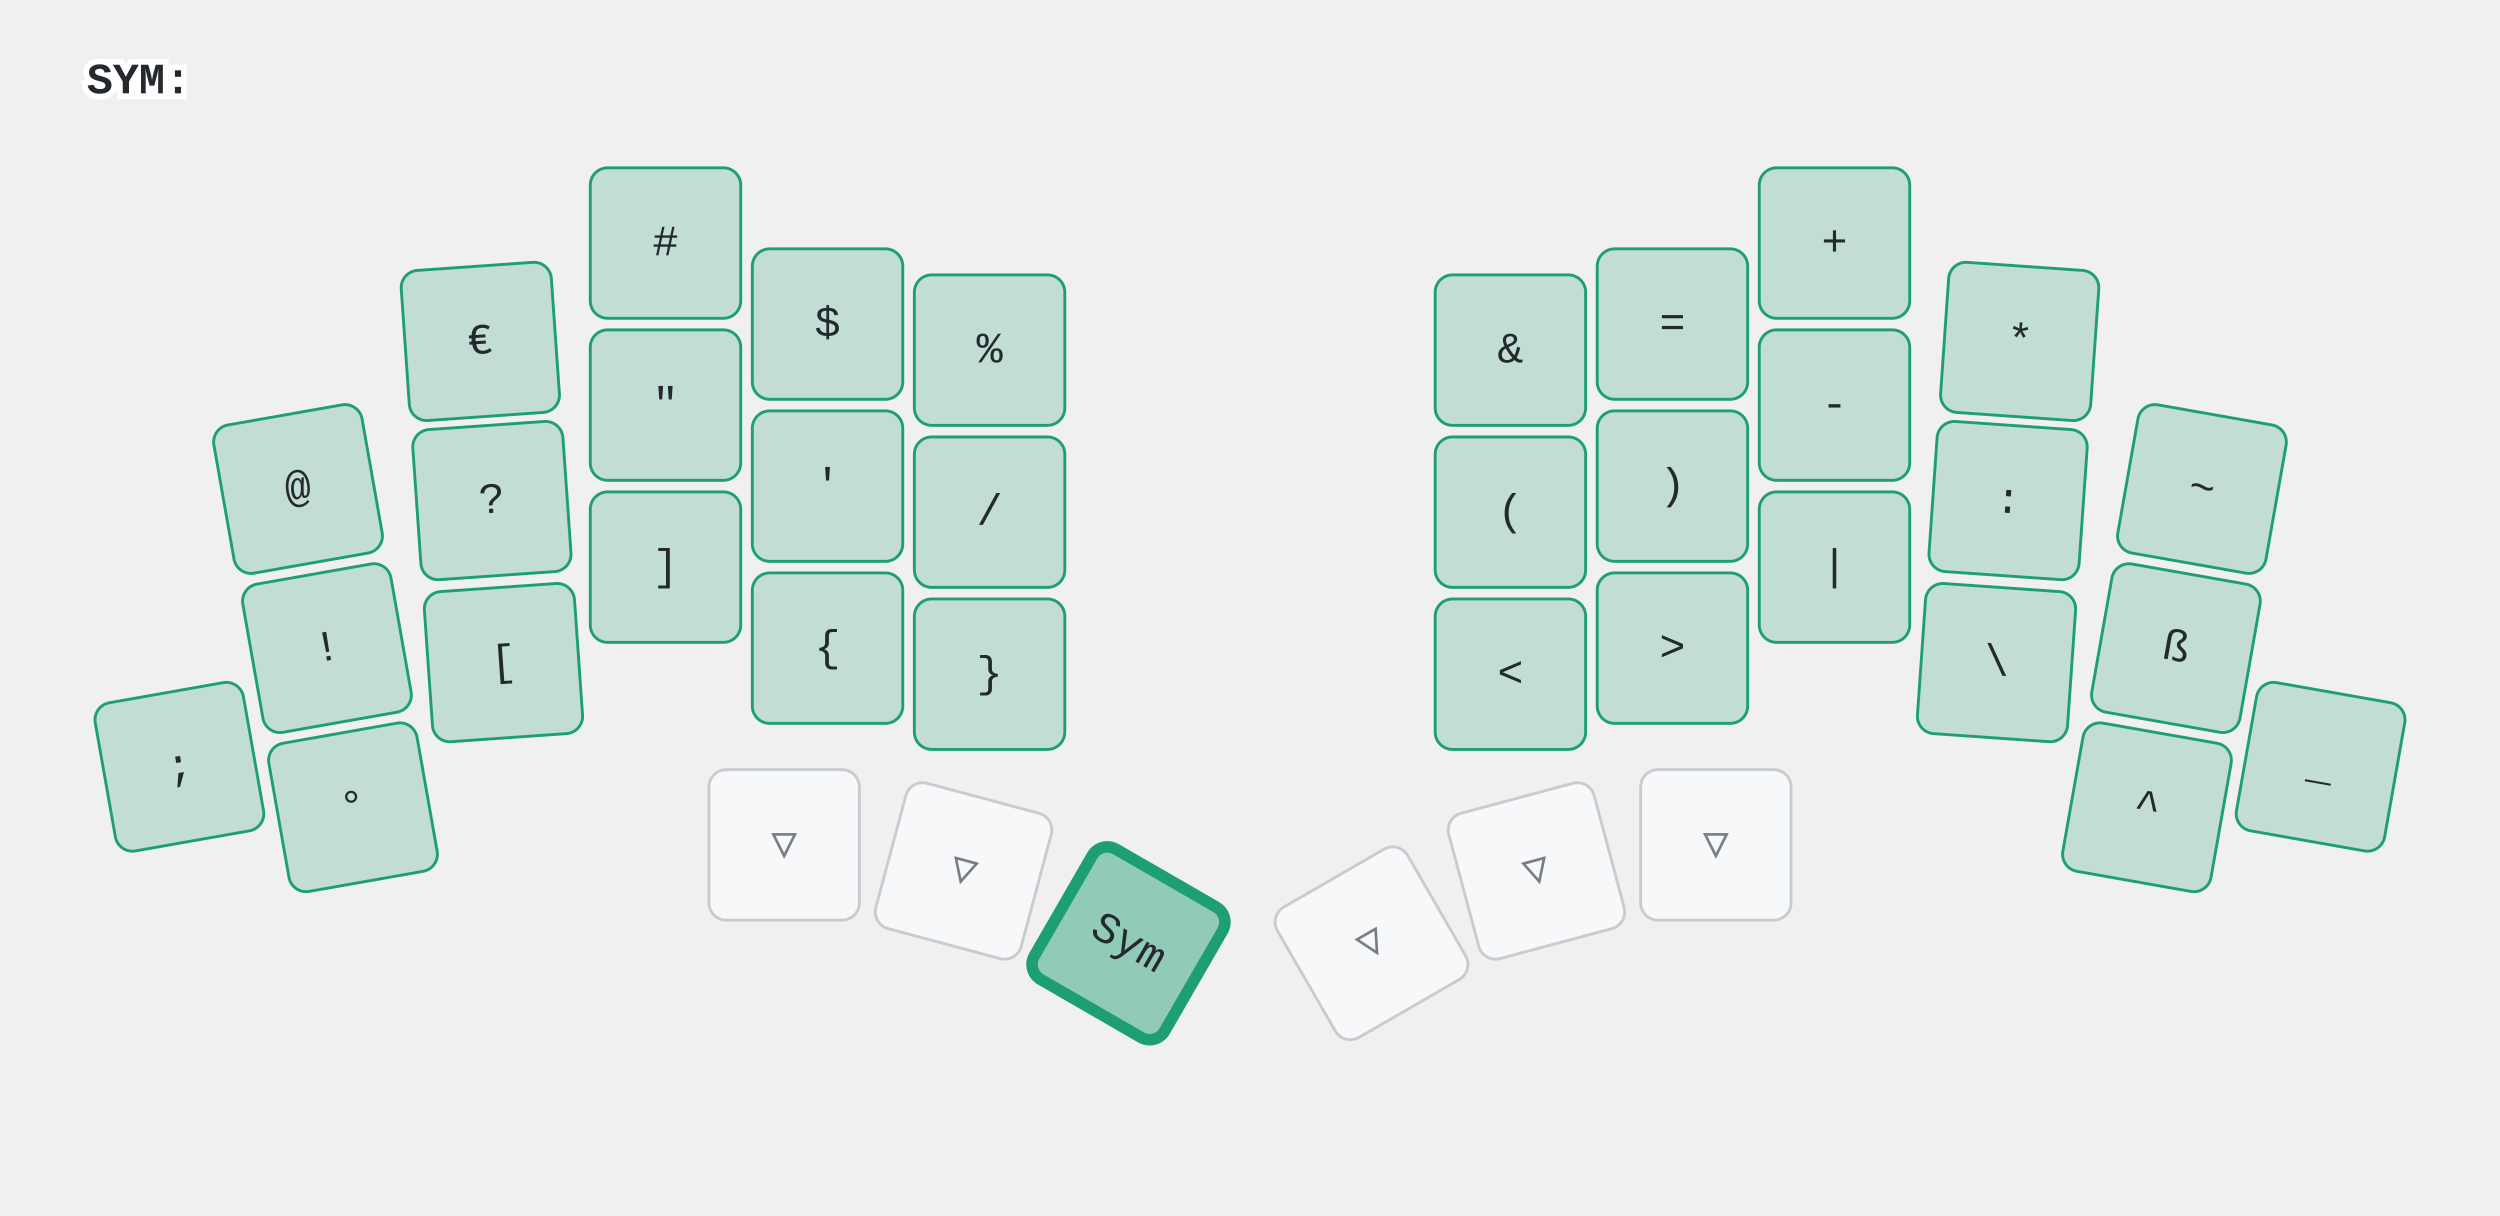
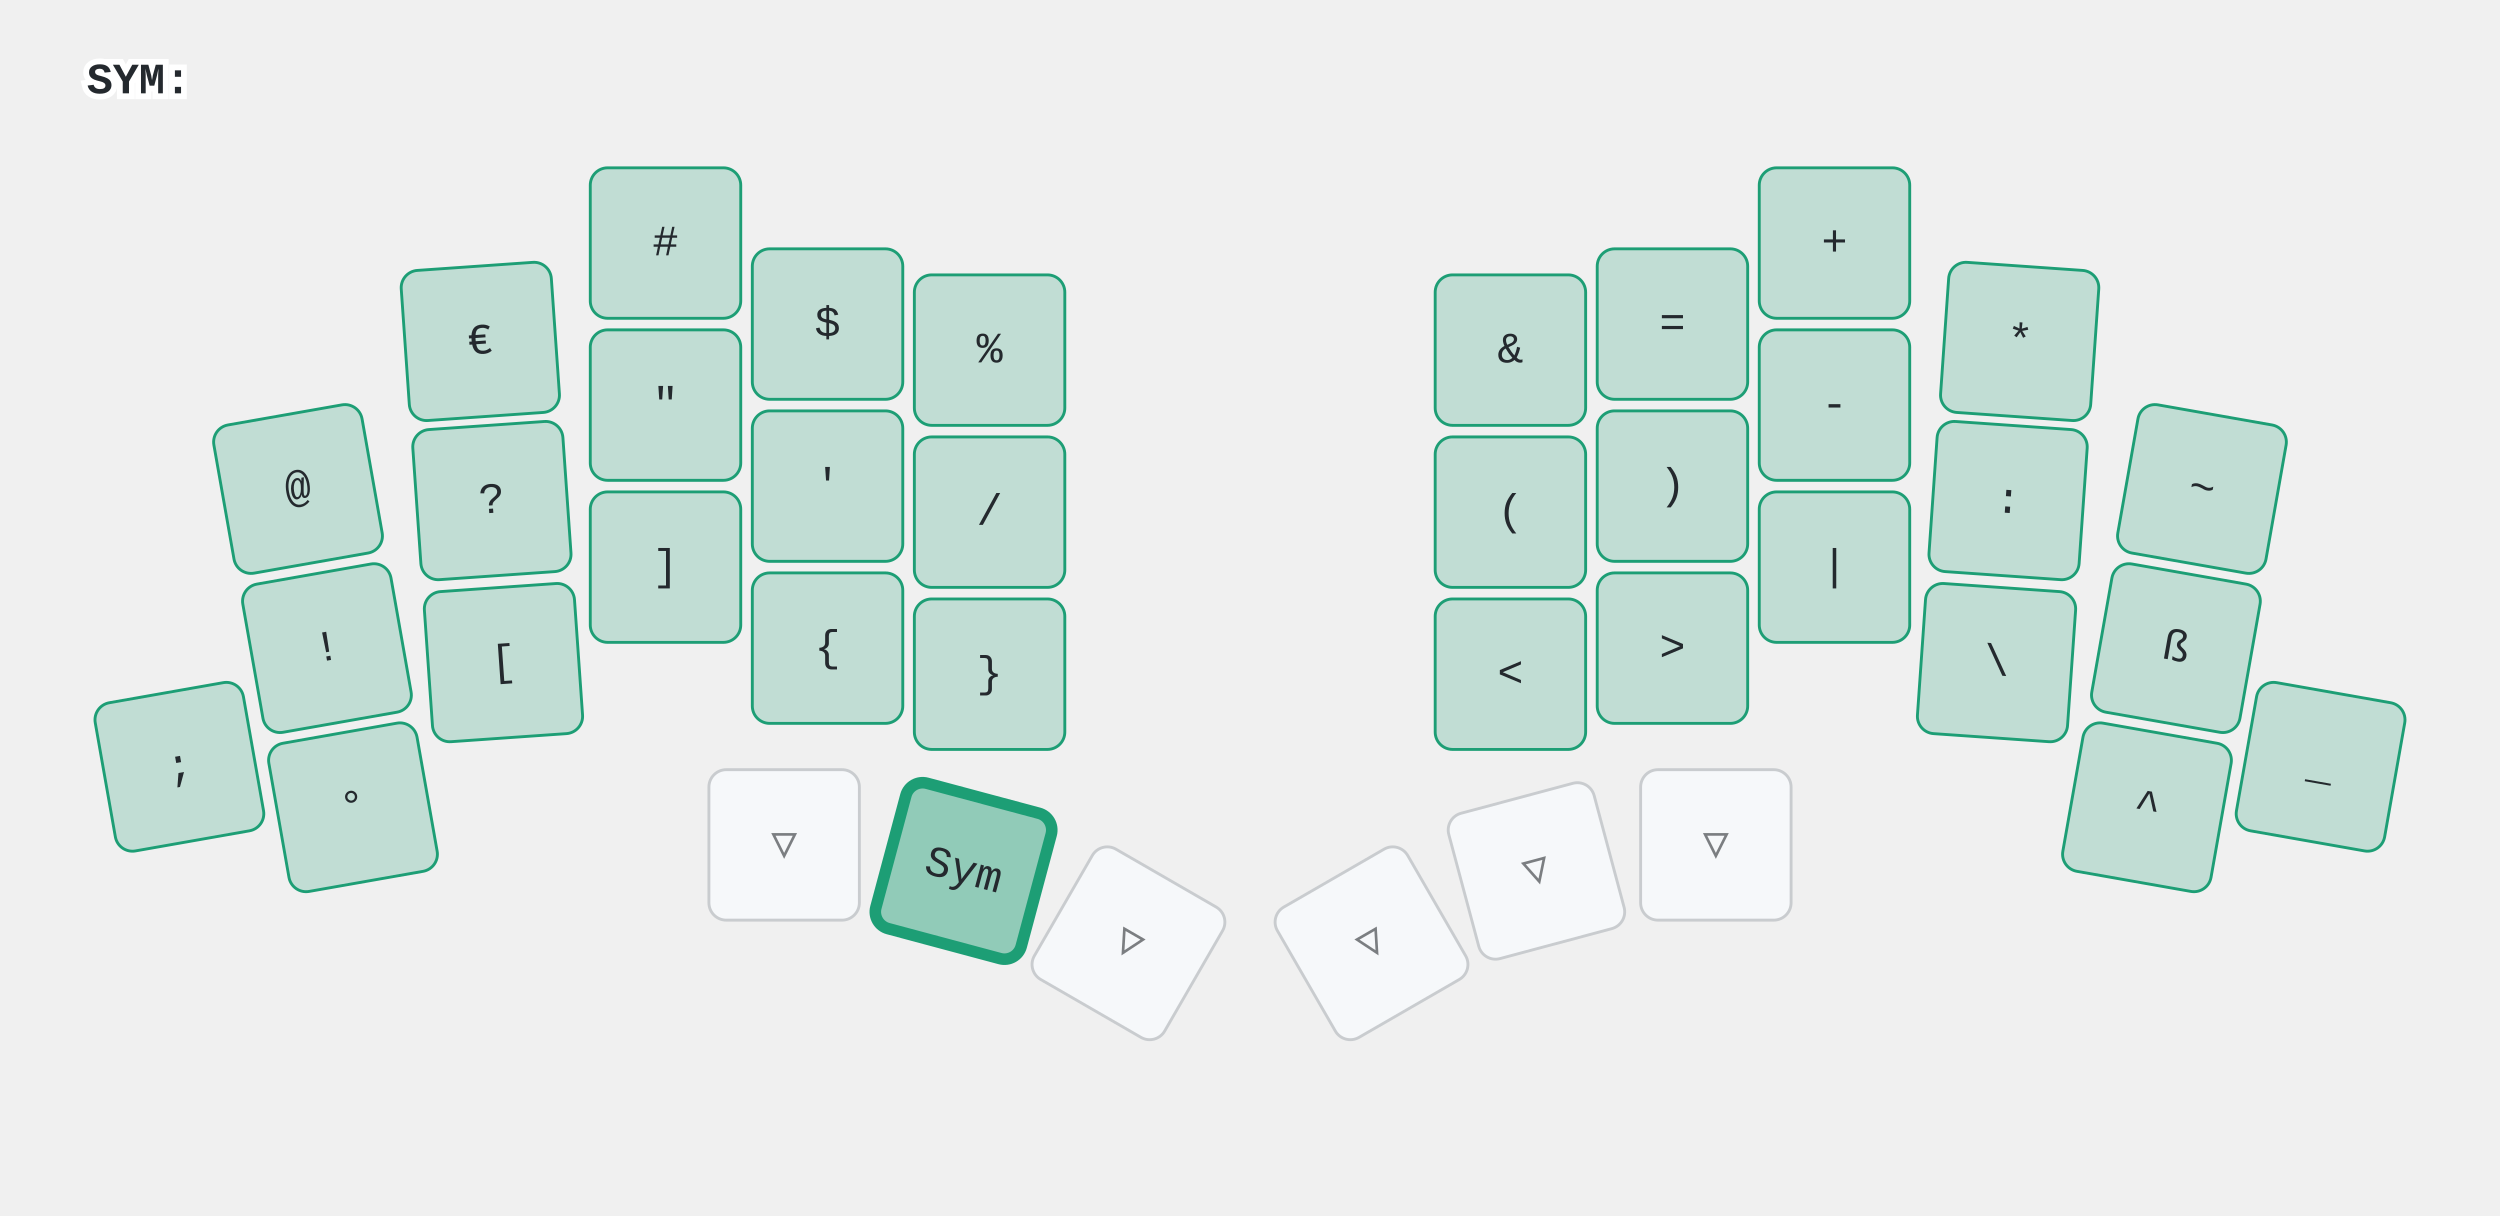
<svg xmlns="http://www.w3.org/2000/svg" width="1728" height="840" viewBox="0 0 864 420" class="keymap">
  <style>/* inherit to force styles through use tags */
svg path {
    fill: inherit;
}

/* font and background color specifications */
svg.keymap {
    font-family: SFMono-Regular,Consolas,Liberation Mono,Menlo,monospace;
    font-size: 14px;
    font-kerning: normal;
    text-rendering: optimizeLegibility;
    fill: #24292e;
}

/* default key styling */
rect.key {
    fill: #f6f8fa;
}

rect.key, rect.combo {
    stroke: #c9cccf;
    stroke-width: 1;
}

/* default key side styling, only used is draw_key_sides is set */
rect.side {
    filter: brightness(90%);
}

/* color accent for combo boxes */
rect.combo, rect.combo-separate {
    fill: #cdf;
}

/* color accent for held keys */
rect.held, rect.combo.held {
    fill: #fdd;
}

/* color accent for ghost (optional) keys */
rect.ghost, rect.combo.ghost {
    stroke-dasharray: 4, 4;
    stroke-width: 2;
}

text {
    text-anchor: middle;
    dominant-baseline: middle;
}

/* styling for layer labels */
text.label {
    font-weight: bold;
    text-anchor: start;
    stroke: white;
    stroke-width: 4;
    paint-order: stroke;
}

/* styling for optional footer */
text.footer {
    text-anchor: end;
    dominant-baseline: auto;
    stroke: white;
    stroke-width: 4;
    paint-order: stroke;
}

/* styling for combo tap, and key non-tap label text */
text.combo, text.hold, text.shifted, text.left, text.right {
    font-size: 11px;
}

text.hold {
    text-anchor: middle;
    dominant-baseline: auto;
}

text.shifted {
    text-anchor: middle;
    dominant-baseline: hanging;
}

text.left {
    text-anchor: start;
}

text.right {
    text-anchor: end;
}

text.layer-activator {
    text-decoration: underline;
}

/* styling for hold/shifted label text in combo box */
text.combo.hold, text.combo.shifted, text.combo.left, text.combo.right {
    font-size: 8px;
}

/* lighter symbol for transparent keys */
text.trans {
    fill: #7b7e81;
}

/* styling for combo dendrons */
path.combo {
    stroke-width: 1;
    stroke: gray;
    fill: none;
}

/* Start Tabler Icons Cleanup */
/* cannot use height/width with glyphs */
.icon-tabler &gt; path {
    fill: inherit;
    stroke: inherit;
    stroke-width: 2;
}
/* hide tabler's default box */
.icon-tabler &gt; path[stroke="none"][fill="none"] {
    visibility: hidden;
}
/* End Tabler Icons Cleanup */

@media (prefers-color-scheme: dark) {
svg.keymap { fill: #d1d6db; }
rect.key { fill: #3f4750; }
rect.key, rect.combo { stroke: #60666c; }
rect.combo, rect.combo-separate { fill: #1f3d7a; }
rect.held, rect.combo.held { fill: #854747; }
text.label, text.footer { stroke: black; }
text.trans { fill: #7e8184; }
path.combo { stroke: #7f7f7f; }

}

rect.key { stroke-width: 1; }
text { font-size: 15px; }
text.hold, text.shifted { font-size: 10px; }
rect.combo { fill: #7F77DD; fill-opacity: .35; stroke: #7F77DD; }

.layer-NAV rect.key.lay { fill: #378ADD; fill-opacity: .22; stroke: #378ADD; }
rect.key.trig-NAV { fill: #378ADD; fill-opacity: .45; stroke: #378ADD; }
rect.key.held.trig-NAV { stroke-width: 4; }

.layer-SYM rect.key.lay { fill: #1D9E75; fill-opacity: .22; stroke: #1D9E75; }
rect.key.trig-SYM { fill: #1D9E75; fill-opacity: .45; stroke: #1D9E75; }
rect.key.held.trig-SYM { stroke-width: 4; }

.layer-NUM rect.key.lay { fill: #BA7517; fill-opacity: .22; stroke: #BA7517; }
rect.key.trig-NUM { fill: #BA7517; fill-opacity: .45; stroke: #BA7517; }
rect.key.held.trig-NUM { stroke-width: 4; }

.layer-MOUSE rect.key.lay { fill: #D4537E; fill-opacity: .22; stroke: #D4537E; }
rect.key.trig-MOUSE { fill: #D4537E; fill-opacity: .45; stroke: #D4537E; }
rect.key.held.trig-MOUSE { stroke-width: 4; }

.layer-SYS rect.key.lay { fill: #888780; fill-opacity: .22; stroke: #888780; }
rect.key.trig-SYS { fill: #888780; fill-opacity: .45; stroke: #888780; }
rect.key.held.trig-SYS { stroke-width: 4; }
</style>
  <g transform="translate(30, 0)" class="layer-SYM">
    <text x="0" y="28" class="label" id="SYM">SYM:</text>
    <g transform="translate(0, 56)">
      <g transform="translate(73, 113) rotate(-10.0)" class="key lay keypos-0">
        <rect rx="6" ry="6" x="-26" y="-26" width="52" height="52" class="key lay" />
        <text x="0" y="0" class="key lay tap">@</text>
      </g>
      <g transform="translate(136, 62) rotate(-4.0)" class="key lay keypos-1">
        <rect rx="6" ry="6" x="-26" y="-26" width="52" height="52" class="key lay" />
        <text x="0" y="0" class="key lay tap">€</text>
      </g>
      <g transform="translate(200, 28)" class="key lay keypos-2">
        <rect rx="6" ry="6" x="-26" y="-26" width="52" height="52" class="key lay" />
        <text x="0" y="0" class="key lay tap">#</text>
      </g>
      <g transform="translate(256, 56)" class="key lay keypos-3">
        <rect rx="6" ry="6" x="-26" y="-26" width="52" height="52" class="key lay" />
        <text x="0" y="0" class="key lay tap">$</text>
      </g>
      <g transform="translate(312, 65)" class="key lay keypos-4">
        <rect rx="6" ry="6" x="-26" y="-26" width="52" height="52" class="key lay" />
        <text x="0" y="0" class="key lay tap">%</text>
      </g>
      <g transform="translate(492, 65)" class="key lay keypos-5">
        <rect rx="6" ry="6" x="-26" y="-26" width="52" height="52" class="key lay" />
        <text x="0" y="0" class="key lay tap">&amp;</text>
      </g>
      <g transform="translate(548, 56)" class="key lay keypos-6">
        <rect rx="6" ry="6" x="-26" y="-26" width="52" height="52" class="key lay" />
        <text x="0" y="0" class="key lay tap">=</text>
      </g>
      <g transform="translate(604, 28)" class="key lay keypos-7">
        <rect rx="6" ry="6" x="-26" y="-26" width="52" height="52" class="key lay" />
        <text x="0" y="0" class="key lay tap">+</text>
      </g>
      <g transform="translate(668, 62) rotate(4.0)" class="key lay keypos-8">
        <rect rx="6" ry="6" x="-26" y="-26" width="52" height="52" class="key lay" />
        <text x="0" y="0" class="key lay tap">*</text>
      </g>
      <g transform="translate(731, 113) rotate(10.0)" class="key lay keypos-9">
        <rect rx="6" ry="6" x="-26" y="-26" width="52" height="52" class="key lay" />
        <text x="0" y="0" class="key lay tap">~</text>
      </g>
      <g transform="translate(83, 168) rotate(-10.0)" class="key lay keypos-10">
        <rect rx="6" ry="6" x="-26" y="-26" width="52" height="52" class="key lay" />
        <text x="0" y="0" class="key lay tap">!</text>
      </g>
      <g transform="translate(140, 117) rotate(-4.0)" class="key lay keypos-11">
        <rect rx="6" ry="6" x="-26" y="-26" width="52" height="52" class="key lay" />
        <text x="0" y="0" class="key lay tap">?</text>
      </g>
      <g transform="translate(200, 84)" class="key lay keypos-12">
        <rect rx="6" ry="6" x="-26" y="-26" width="52" height="52" class="key lay" />
        <text x="0" y="0" class="key lay tap">"</text>
      </g>
      <g transform="translate(256, 112)" class="key lay keypos-13">
        <rect rx="6" ry="6" x="-26" y="-26" width="52" height="52" class="key lay" />
        <text x="0" y="0" class="key lay tap">'</text>
      </g>
      <g transform="translate(312, 121)" class="key lay keypos-14">
        <rect rx="6" ry="6" x="-26" y="-26" width="52" height="52" class="key lay" />
        <text x="0" y="0" class="key lay tap">/</text>
      </g>
      <g transform="translate(492, 121)" class="key lay keypos-15">
        <rect rx="6" ry="6" x="-26" y="-26" width="52" height="52" class="key lay" />
        <text x="0" y="0" class="key lay tap">(</text>
      </g>
      <g transform="translate(548, 112)" class="key lay keypos-16">
        <rect rx="6" ry="6" x="-26" y="-26" width="52" height="52" class="key lay" />
        <text x="0" y="0" class="key lay tap">)</text>
      </g>
      <g transform="translate(604, 84)" class="key lay keypos-17">
        <rect rx="6" ry="6" x="-26" y="-26" width="52" height="52" class="key lay" />
        <text x="0" y="0" class="key lay tap">-</text>
      </g>
      <g transform="translate(664, 117) rotate(4.0)" class="key lay keypos-18">
        <rect rx="6" ry="6" x="-26" y="-26" width="52" height="52" class="key lay" />
        <text x="0" y="0" class="key lay tap">:</text>
      </g>
      <g transform="translate(722, 168) rotate(10.0)" class="key lay keypos-19">
        <rect rx="6" ry="6" x="-26" y="-26" width="52" height="52" class="key lay" />
        <text x="0" y="0" class="key lay tap">ß</text>
      </g>
      <g transform="translate(32, 209) rotate(-10.0)" class="key lay keypos-20">
        <rect rx="6" ry="6" x="-26" y="-26" width="52" height="52" class="key lay" />
        <text x="0" y="0" class="key lay tap">;</text>
      </g>
      <g transform="translate(92, 223) rotate(-10.0)" class="key lay keypos-21">
        <rect rx="6" ry="6" x="-26" y="-26" width="52" height="52" class="key lay" />
        <text x="0" y="0" class="key lay tap">°</text>
      </g>
      <g transform="translate(144, 173) rotate(-4.0)" class="key lay keypos-22">
        <rect rx="6" ry="6" x="-26" y="-26" width="52" height="52" class="key lay" />
        <text x="0" y="0" class="key lay tap">[</text>
      </g>
      <g transform="translate(200, 140)" class="key lay keypos-23">
        <rect rx="6" ry="6" x="-26" y="-26" width="52" height="52" class="key lay" />
        <text x="0" y="0" class="key lay tap">]</text>
      </g>
      <g transform="translate(256, 168)" class="key lay keypos-24">
        <rect rx="6" ry="6" x="-26" y="-26" width="52" height="52" class="key lay" />
        <text x="0" y="0" class="key lay tap">{</text>
      </g>
      <g transform="translate(312, 177)" class="key lay keypos-25">
        <rect rx="6" ry="6" x="-26" y="-26" width="52" height="52" class="key lay" />
        <text x="0" y="0" class="key lay tap">}</text>
      </g>
      <g transform="translate(492, 177)" class="key lay keypos-26">
        <rect rx="6" ry="6" x="-26" y="-26" width="52" height="52" class="key lay" />
        <text x="0" y="0" class="key lay tap">&lt;</text>
      </g>
      <g transform="translate(548, 168)" class="key lay keypos-27">
        <rect rx="6" ry="6" x="-26" y="-26" width="52" height="52" class="key lay" />
        <text x="0" y="0" class="key lay tap">&gt;</text>
      </g>
      <g transform="translate(604, 140)" class="key lay keypos-28">
        <rect rx="6" ry="6" x="-26" y="-26" width="52" height="52" class="key lay" />
        <text x="0" y="0" class="key lay tap">|</text>
      </g>
      <g transform="translate(660, 173) rotate(4.0)" class="key lay keypos-29">
        <rect rx="6" ry="6" x="-26" y="-26" width="52" height="52" class="key lay" />
        <text x="0" y="0" class="key lay tap">\</text>
      </g>
      <g transform="translate(712, 223) rotate(10.0)" class="key lay keypos-30">
        <rect rx="6" ry="6" x="-26" y="-26" width="52" height="52" class="key lay" />
        <text x="0" y="0" class="key lay tap">^</text>
      </g>
      <g transform="translate(772, 209) rotate(10.0)" class="key lay keypos-31">
        <rect rx="6" ry="6" x="-26" y="-26" width="52" height="52" class="key lay" />
        <text x="0" y="0" class="key lay tap">_</text>
      </g>
      <g transform="translate(241, 236)" class="key trans keypos-32">
        <rect rx="6" ry="6" x="-26" y="-26" width="52" height="52" class="key trans" />
        <text x="0" y="0" class="key trans tap">▽</text>
      </g>
-       <g transform="translate(303, 245) rotate(15.0)" class="key trans keypos-33">
-         <rect rx="6" ry="6" x="-26" y="-26" width="52" height="52" class="key trans" />
-         <text x="0" y="0" class="key trans tap">▽</text>
-       </g>
-       <g transform="translate(360, 270) rotate(30.0)" class="key held trig-SYM keypos-34">
+       <g transform="translate(303, 245) rotate(15.0)" class="key held trig-SYM keypos-33">
        <rect rx="6" ry="6" x="-26" y="-26" width="52" height="52" class="key held trig-SYM" />
        <text x="0" y="0" class="key held trig-SYM tap">Sym</text>
+       </g>
+       <g transform="translate(360, 270) rotate(30.0)" class="key trans keypos-34">
+         <rect rx="6" ry="6" x="-26" y="-26" width="52" height="52" class="key trans" />
+         <text x="0" y="0" class="key trans tap">▽</text>
      </g>
      <g transform="translate(444, 270) rotate(-30.0)" class="key trans keypos-35">
        <rect rx="6" ry="6" x="-26" y="-26" width="52" height="52" class="key trans" />
        <text x="0" y="0" class="key trans tap">▽</text>
      </g>
      <g transform="translate(501, 245) rotate(-15.0)" class="key trans keypos-36">
        <rect rx="6" ry="6" x="-26" y="-26" width="52" height="52" class="key trans" />
        <text x="0" y="0" class="key trans tap">▽</text>
      </g>
      <g transform="translate(563, 236)" class="key trans keypos-37">
        <rect rx="6" ry="6" x="-26" y="-26" width="52" height="52" class="key trans" />
        <text x="0" y="0" class="key trans tap">▽</text>
      </g>
    </g>
  </g>
</svg>
